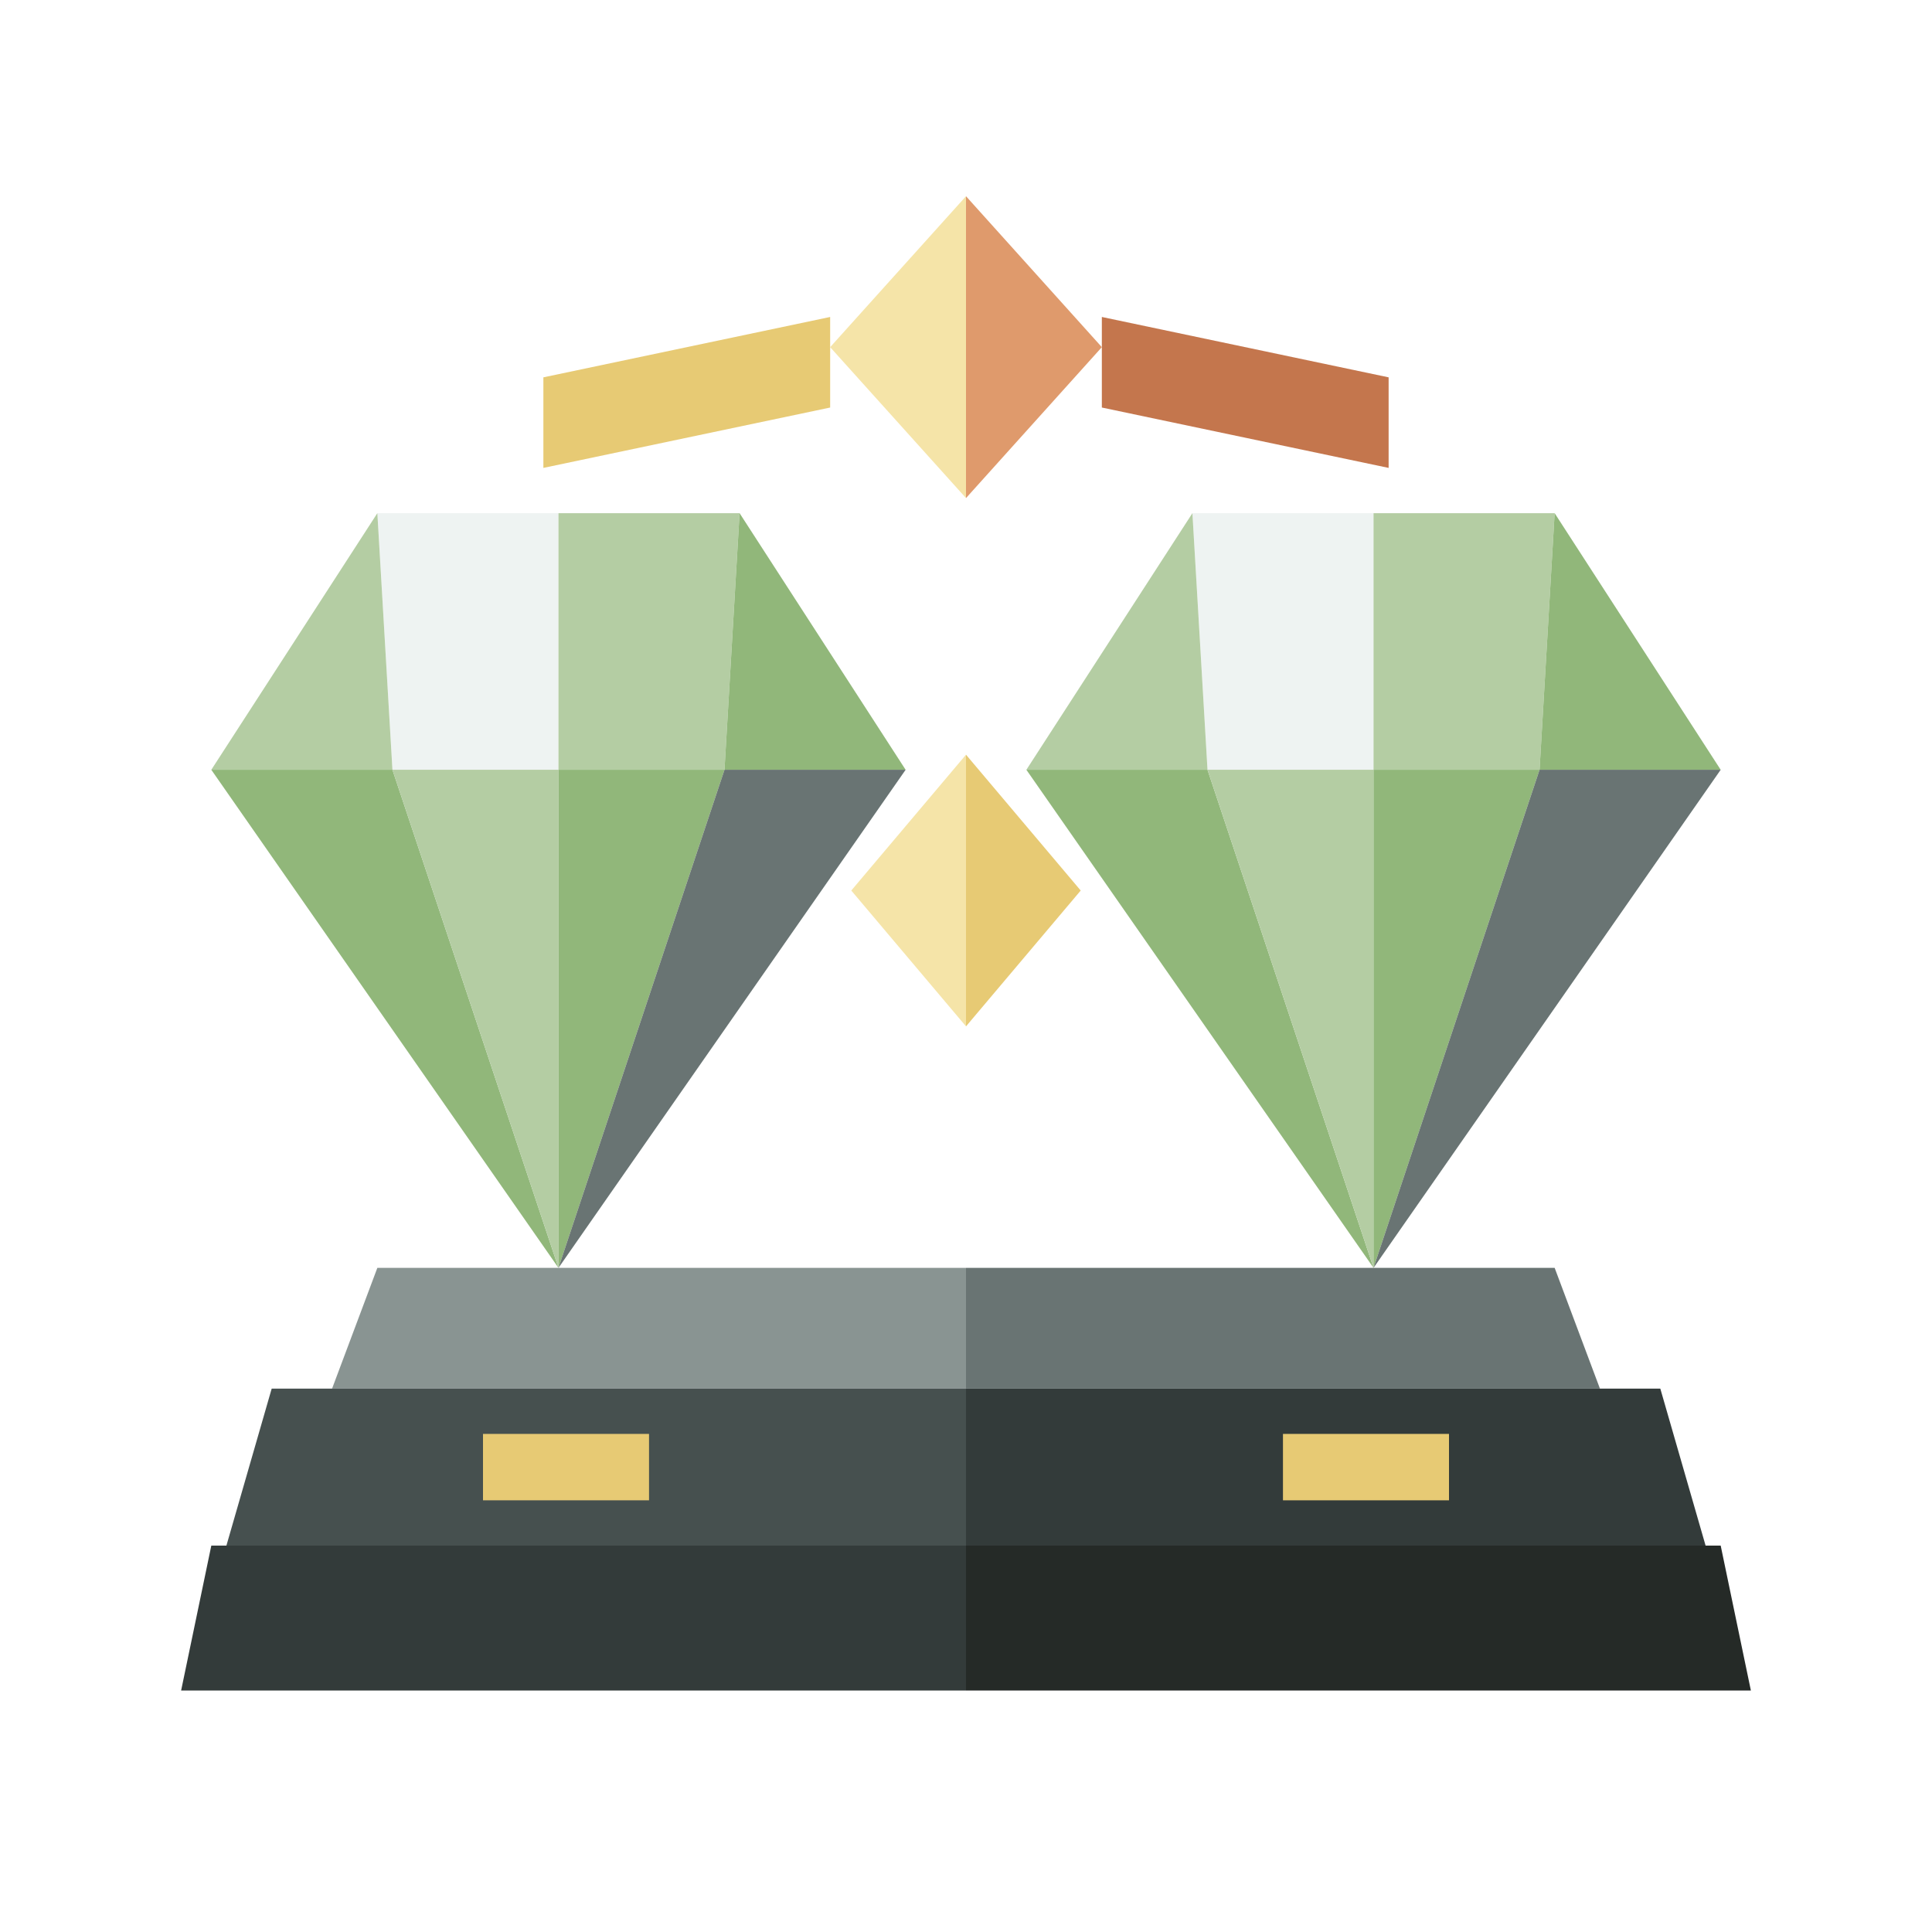
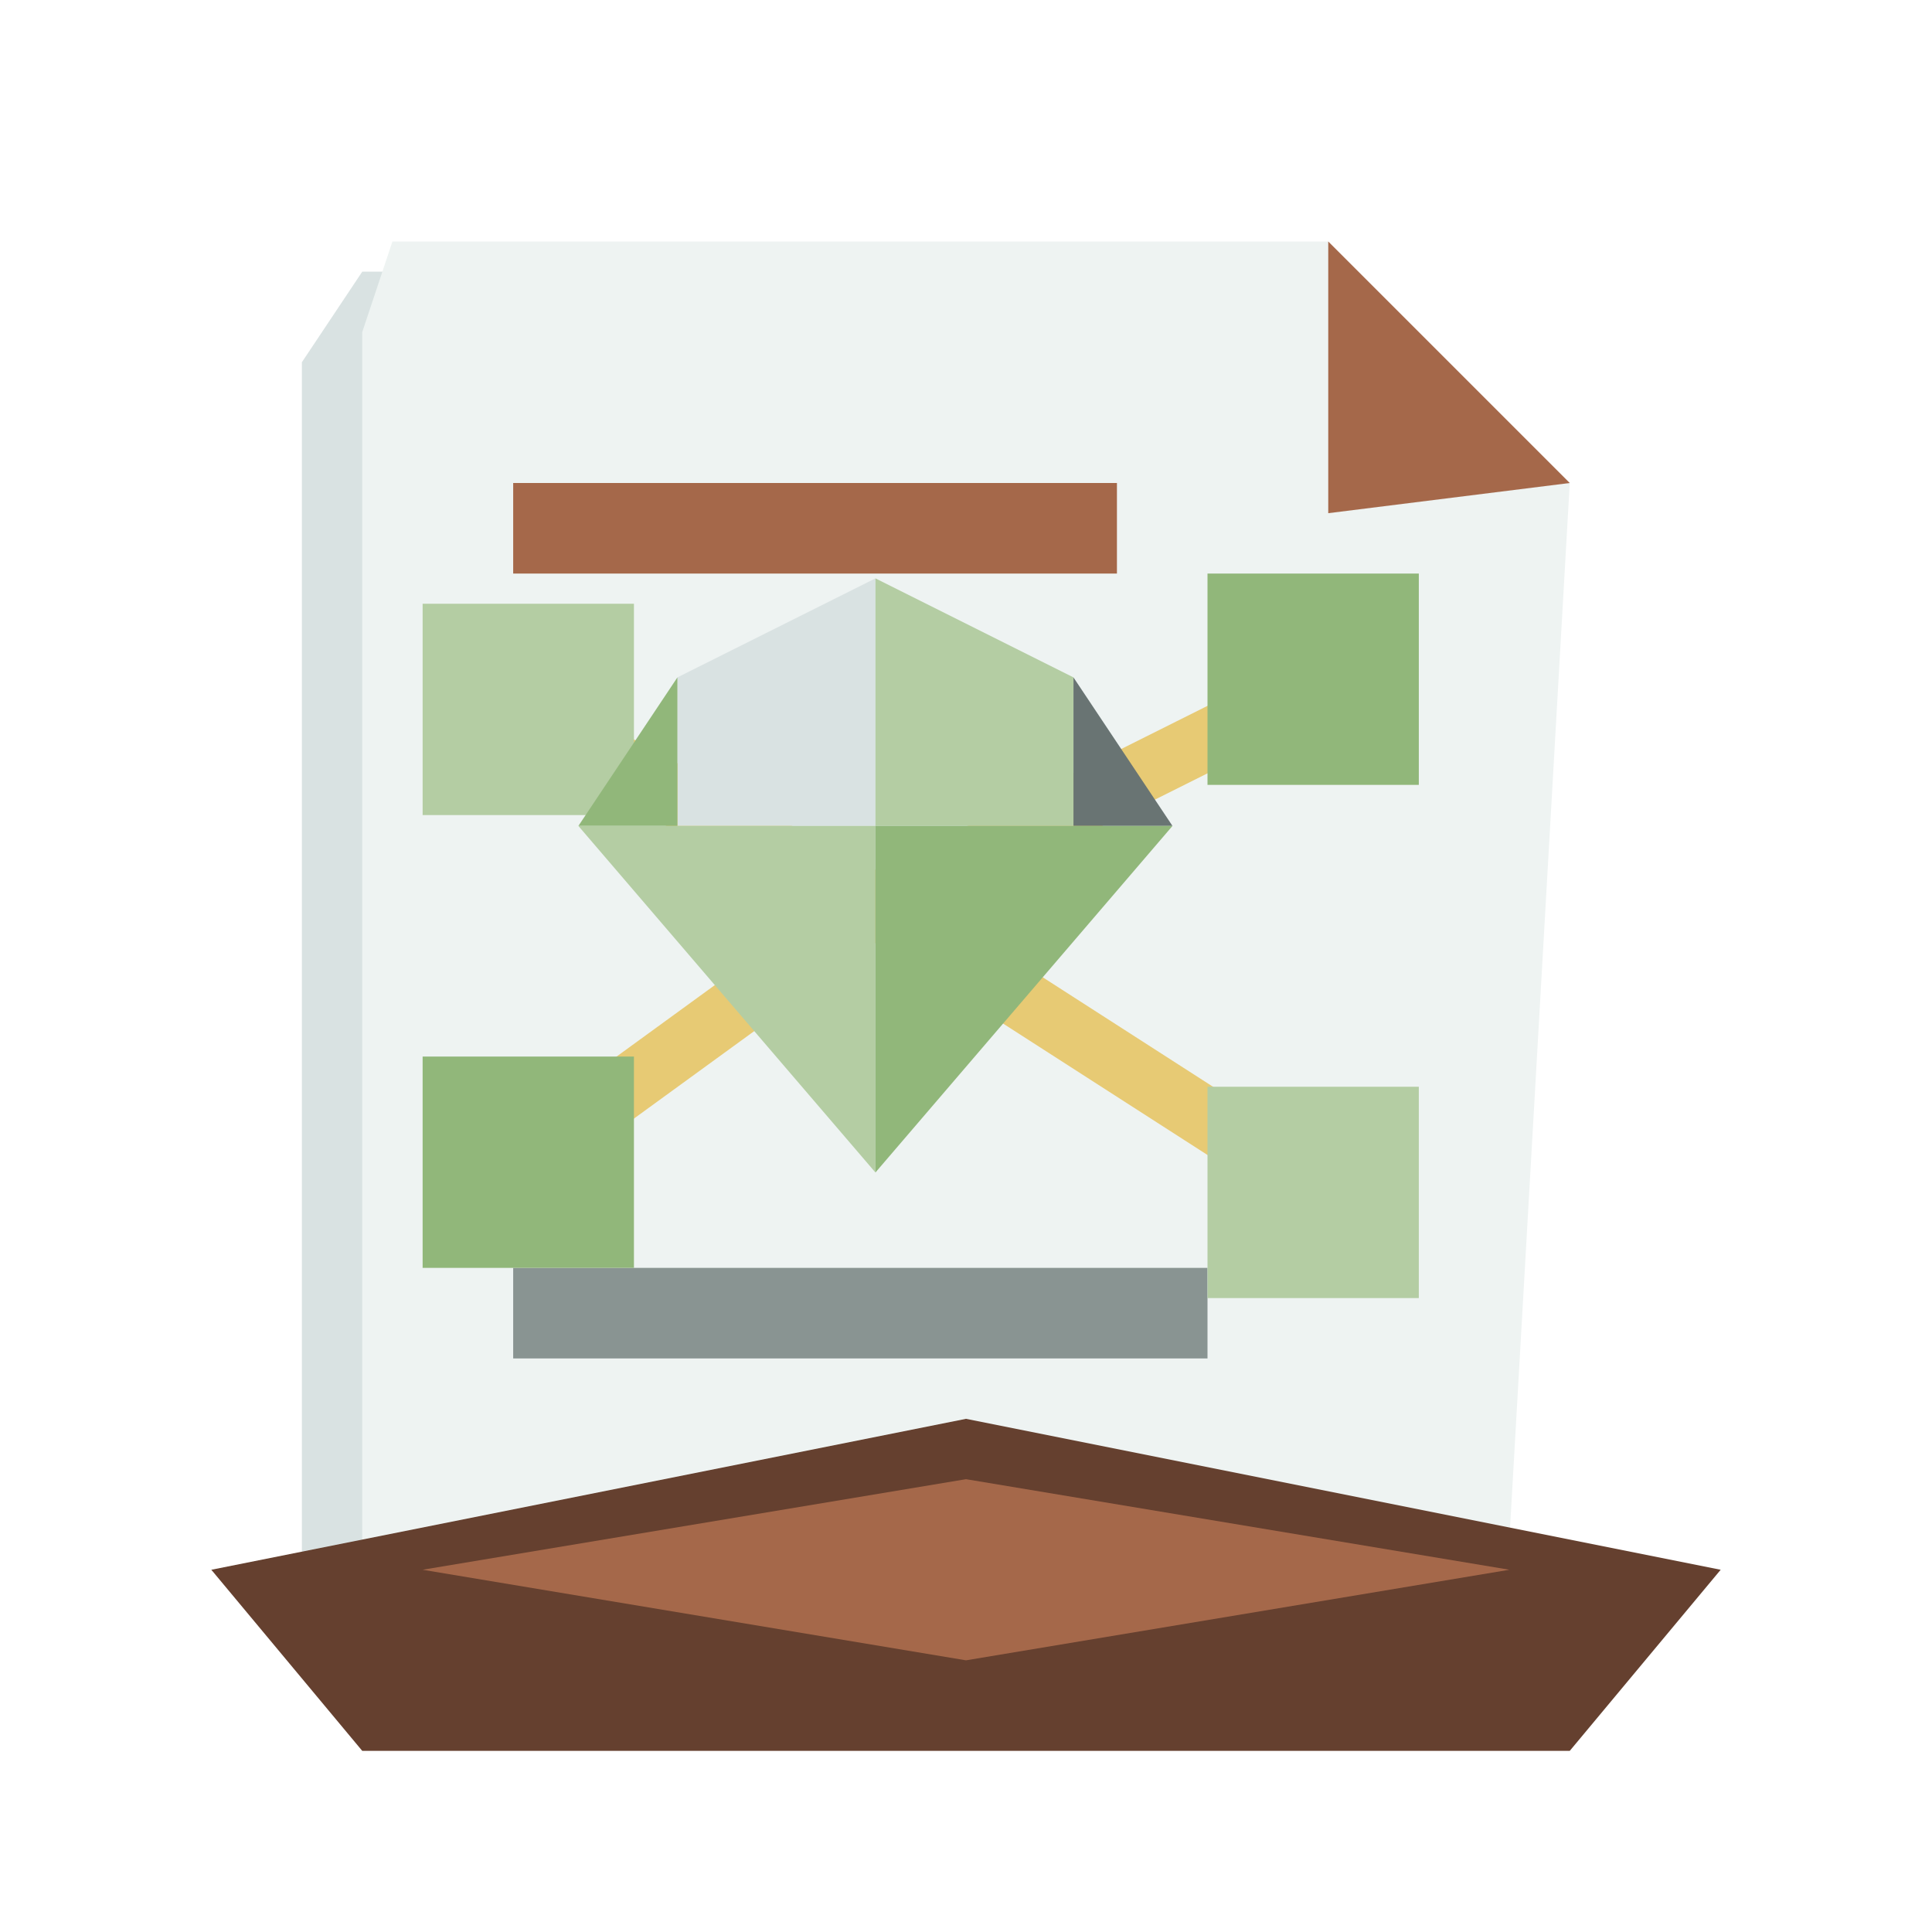
<svg xmlns="http://www.w3.org/2000/svg" width="64" height="64" viewBox="0 0 64 64">
-   <g id="gemUpgrade2-master">
-     <polygon points="32.0,6.5 27.5,11.5 32.0,16.5" fill="#F5E4A8" />
-     <polygon points="32.0,6.5 36.5,11.5 32.0,16.5" fill="#DF9A6C" />
-     <polygon points="18.0,12.5 27.5,10.5 27.5,13.5 18.0,15.5" fill="#E7CA74" />
-     <polygon points="46.0,12.5 36.5,10.5 36.5,13.5 46.0,15.5" fill="#C4764D" />
-     <polygon points="12.5,17.0 18.5,17.0 18.5,25.5 13.0,25.5" fill="#EEF3F2" />
-     <polygon points="18.5,17.0 24.5,17.0 24.0,25.5 18.5,25.5" fill="#B4CDA3" />
-     <polygon points="12.5,17.0 13.0,25.5 7.0,25.5" fill="#B4CDA3" />
-     <polygon points="24.5,17.0 30.0,25.5 24.0,25.5" fill="#91B77A" />
-     <polygon points="7.0,25.5 13.0,25.5 18.5,42.0" fill="#91B77A" />
-     <polygon points="13.0,25.5 18.5,25.5 18.5,42.0" fill="#B4CDA3" />
-     <polygon points="18.5,25.5 24.0,25.5 18.5,42.0" fill="#91B77A" />
-     <polygon points="24.0,25.5 30.0,25.5 18.5,42.0" fill="#697473" />
-     <polygon points="39.5,17.0 45.5,17.0 45.5,25.5 40.0,25.5" fill="#EEF3F2" />
-     <polygon points="45.5,17.0 51.5,17.0 51.0,25.5 45.5,25.5" fill="#B4CDA3" />
-     <polygon points="39.5,17.0 40.0,25.5 34.0,25.5" fill="#B4CDA3" />
-     <polygon points="51.5,17.0 57.0,25.5 51.0,25.5" fill="#91B77A" />
-     <polygon points="34.0,25.5 40.0,25.5 45.5,42.0" fill="#91B77A" />
-     <polygon points="40.0,25.5 45.5,25.5 45.5,42.0" fill="#B4CDA3" />
-     <polygon points="45.5,25.5 51.0,25.5 45.5,42.0" fill="#91B77A" />
-     <polygon points="51.0,25.5 57.0,25.5 45.5,42.0" fill="#697473" />
-     <polygon points="32.0,25.0 28.2,29.5 32.0,34.0" fill="#F5E4A8" />
-     <polygon points="32.0,25.0 35.8,29.5 32.0,34.0" fill="#E7CA74" />
-     <polygon points="12.5,42.0 32.0,42.0 32.0,46.0 11.0,46.0" fill="#899492" />
-     <polygon points="51.5,42.0 32.0,42.0 32.0,46.0 53.0,46.0" fill="#697473" />
-     <polygon points="9.0,46.0 32.0,46.0 32.0,51.2 7.5,51.2" fill="#46504F" />
-     <polygon points="55.0,46.0 32.0,46.0 32.0,51.2 56.5,51.2" fill="#333B3A" />
-     <polygon points="7.0,51.2 32.0,51.2 32.0,56.0 6.0,56.0" fill="#333B3A" />
-     <polygon points="57.0,51.2 32.0,51.2 32.0,56.0 58.0,56.0" fill="#252A27" />
-     <rect x="16.0" y="47.5" width="5.5" height="2.2" fill="#E7CA74" />
-     <rect x="42.5" y="47.5" width="5.5" height="2.2" fill="#E7CA74" />
+   <g id="gemUpgrade2-master" stroke-linecap="square" stroke-linejoin="miter">
+     <polygon points="12,9 43,9 51,17 49,53 10,53 10,12" fill="#D9E2E2" />
+     <polygon points="13,8 44,8 52,16 50,51 12,51 12,11" fill="#EEF3F2" />
+     <polygon points="44,8 44,17 52,16" fill="#A5684A" />
+     <polygon points="17,16 37,16 37,19 17,19" fill="#A5684A" />
+     <polygon points="17,42 40,42 40,45 17,45" fill="#899492" />
+     <g fill="none" stroke="#E7CA74" stroke-width="2">
+       <polyline points="18,24 29,30 43,23" />
+       <polyline points="18,38 29,30 43,39" />
+     </g>
+     <rect x="14" y="20" width="7" height="7" fill="#B4CDA3" />
+     <rect x="40" y="19" width="7" height="7" fill="#91B77A" />
+     <rect x="14" y="35" width="7" height="7" fill="#91B77A" />
+     <rect x="40" y="36" width="7" height="7" fill="#B4CDA3" />
+     <g transform="translate(29,29) scale(0.82)">
+       <polygon points="-8,-8 0,-12 0,-2 -8,-2" fill="#D9E2E2" />
+       <polygon points="0,-12 8,-8 8,-2 0,-2" fill="#B4CDA3" />
+       <polygon points="-8,-8 -12,-2 -8,-2" fill="#91B77A" />
+       <polygon points="8,-8 12,-2 8,-2" fill="#697473" />
+       <polygon points="-12,-2 0,-2 0,12" fill="#B4CDA3" />
+       <polygon points="0,-2 12,-2 0,12" fill="#91B77A" />
+     </g>
+     <polygon points="7,52 32,47 57,52 52,58 12,58" fill="#65402F" />
+     <polygon points="14,52 32,49 50,52 32,55" fill="#A5684A" />
  </g>
</svg>
